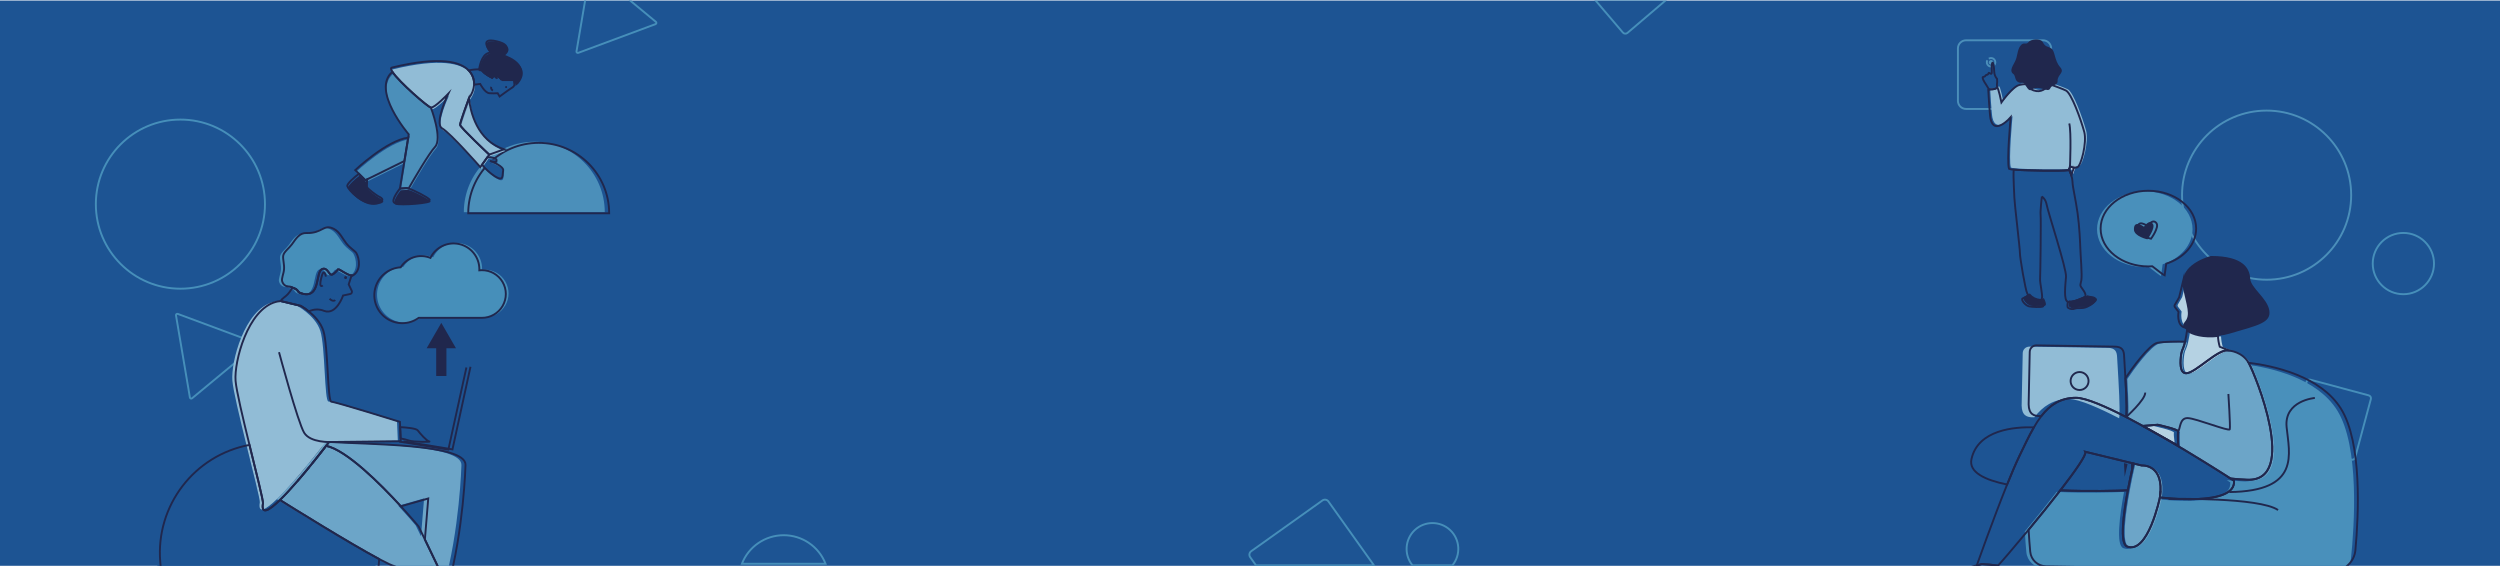
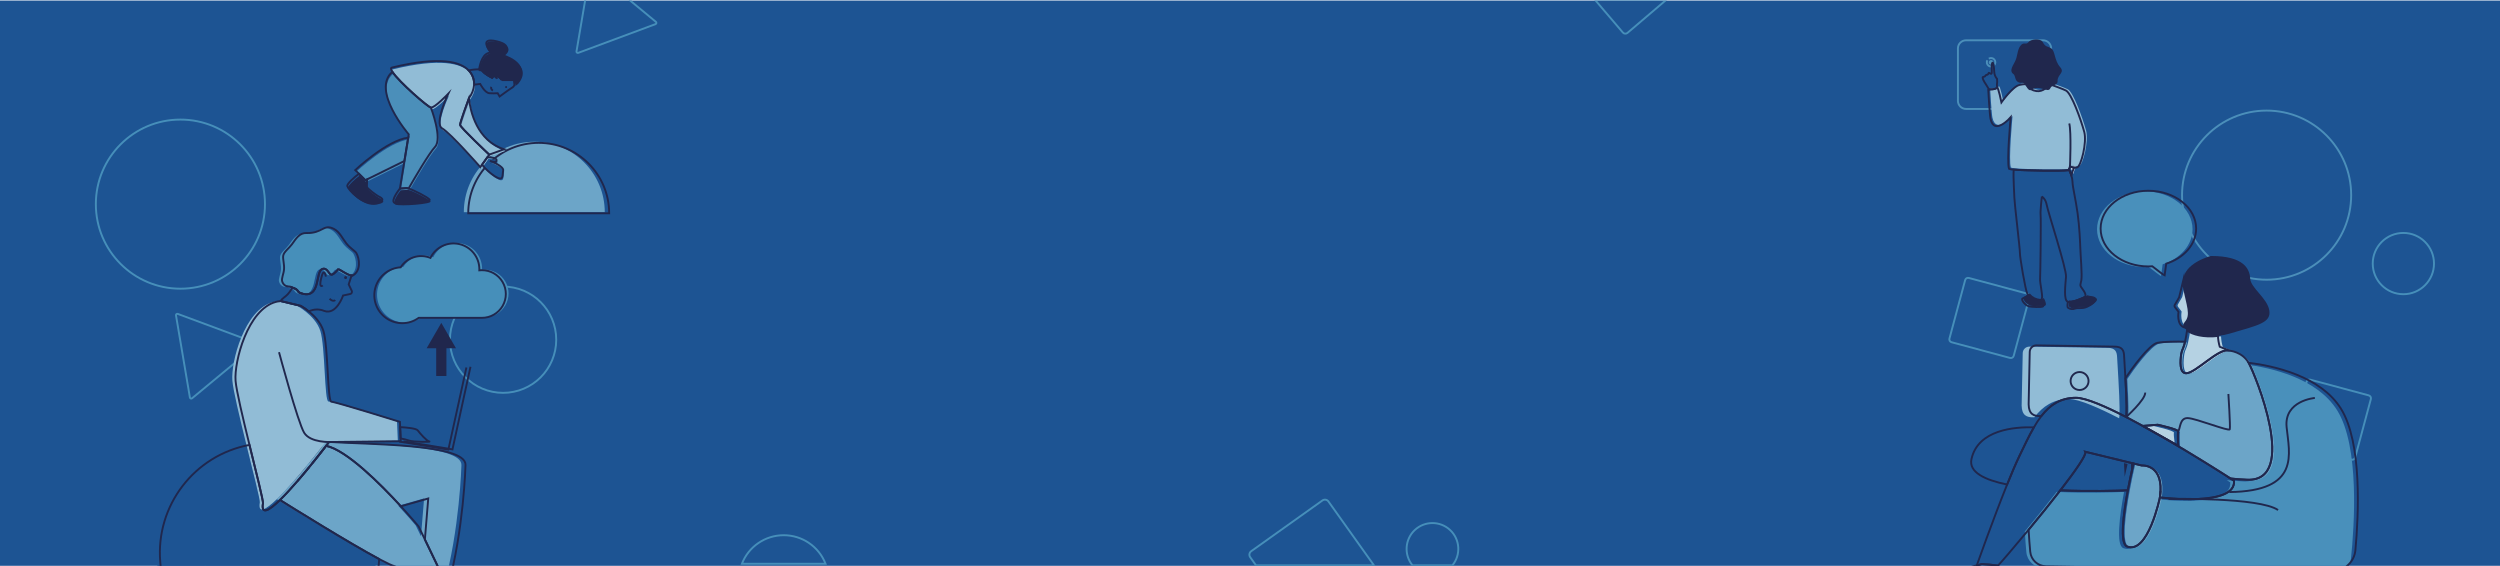
<svg xmlns="http://www.w3.org/2000/svg" id="Layer_1" data-name="Layer 1" viewBox="0 0 1300 294">
  <defs>
    <style>.cls-1,.cls-10,.cls-4,.cls-5{fill:none;}.cls-2{clip-path:url(#clip-path);}.cls-3{fill:#1d5493;}.cls-4{stroke:#468fba;}.cls-10,.cls-15,.cls-4,.cls-5{stroke-miterlimit:10;}.cls-5{stroke:#4b8fba;}.cls-6{fill:#4b8fba;}.cls-11,.cls-15,.cls-7{fill:#20274d;}.cls-10,.cls-15,.cls-7{stroke:#20274d;}.cls-7{stroke-linejoin:round;stroke-width:0.612px;}.cls-8{fill:#dae9f2;}.cls-9{fill:#91bcd6;}.cls-12{fill:#b5d2e3;}.cls-13{fill:#4990bb;}.cls-14{fill:#6ca5c8;}.cls-15{stroke-width:1.005px;}.cls-16{fill:#468fba;}</style>
    <clipPath id="clip-path">
      <rect class="cls-1" x="-3.841" y="0.285" width="1307.681" height="293.931" />
    </clipPath>
  </defs>
  <g class="cls-2">
    <rect class="cls-3" x="-3.841" y="0.285" width="1307.681" height="293.931" />
    <path class="cls-4" d="M429.286,293.168a23.349,23.349,0,0,0-43.499,0Z" />
    <circle class="cls-4" cx="93.812" cy="106.152" r="43.972" />
+     <circle class="cls-4" cx="261.605" cy="176.646" r="27.634" />
    <circle class="cls-4" cx="1249.75" cy="137.061" r="15.929" />
    <path class="cls-4" d="M734.512,294h20.724a13.442,13.442,0,1,0-20.724,0Z" />
    <rect class="cls-4" x="1194.745" y="200.922" width="34.607" height="34.607" rx="1.547" transform="translate(98.17659 -307.1064) rotate(15.04326)" />
+     <rect class="cls-4" x="1017.206" y="148.029" width="34.607" height="34.607" rx="1.547" transform="translate(78.36407 -262.839) rotate(15.04326)" />
    <path class="cls-4" d="M829.482.004l14.406,16.914a1.696,1.696,0,0,0,2.391.191L866.361.004Z" />
    <path class="cls-4" d="M304.328-.156h22.81l13.939,11.535a.679.679,0,0,1-.196,1.16L300.682,27.482a.679.679,0,0,1-.907-.75Z" />
    <path class="cls-4" d="M653.137,294h61.332L690.784,260.759a2.233,2.233,0,0,0-3.115-.523l-37.042,26.393a2.233,2.233,0,0,0-.523,3.115Z" />
    <path class="cls-4" d="M163.868,311.731l4.341-38.939a2.626,2.626,0,0,0-2.319-2.901l-53.151-5.926a2.626,2.626,0,0,0-2.901,2.319l-5.067,45.447Z" />
    <path class="cls-4" d="M91.514,163.981l7.233,42.722a.687.687,0,0,0,1.115.414l33.382-27.625a.687.687,0,0,0-.199-1.173l-40.615-15.098A.687.687,0,0,0,91.514,163.981Z" />
    <circle class="cls-5" cx="1178.636" cy="101.475" r="43.972" />
    <rect class="cls-5" x="1018.119" y="20.953" width="48.482" height="35.698" rx="4.232" transform="translate(2084.719 77.60343) rotate(-180)" />
    <circle class="cls-6" cx="1035.344" cy="32.438" r="1.206" />
    <path class="cls-5" d="M1034.181,30.505a2.216,2.216,0,1,1-.77.815" />
    <ellipse class="cls-3" cx="1060.878" cy="45.654" rx="5.604" ry="3.636" />
    <path class="cls-1" d="M1077.416,88.764c.024.054.047.11.07.165C1077.463,88.874,1077.44,88.818,1077.416,88.764Z" />
    <polygon class="cls-1" points="1076.795 87.479 1076.794 87.478 1076.794 87.478 1076.795 87.479" />
    <path class="cls-1" d="M1077.707,89.475c.027.069.054.137.08.208C1077.761,89.612,1077.734,89.544,1077.707,89.475Z" />
    <path class="cls-7" d="M1060.803,155.421c1.301.046,1.632.037,1.759-.21.432.852,1.426,2.982.798,3.452-.788.591-6.01.279-7.224,0-2.207-.507-4.527-3.721-3.349-4.138a9.711,9.711,0,0,0,2.936-1.723A7.347,7.347,0,0,0,1060.803,155.421Z" />
    <path class="cls-7" d="M1085.079,153.793a25.029,25.029,0,0,0,3.106.601,3.156,3.156,0,0,1,1.773.985c.722.788-1.117,2.299-3.678,3.481s-4.597.328-6.239.919a3.771,3.771,0,0,1-3.678-.394c-.512-.384-.303-2.013-.094-3.109.033.009.064.019.099.027C1078.661,156.822,1084.22,154.207,1085.079,153.793Z" />
    <path class="cls-3" d="M1076.184,87.869a.982.982,0,0,0,.611-.39l0.0 0c.203.382.415.814.621,1.286.024.054.047.11.07.165.075.176.149.359.221.545.027.069.054.138.08.208.092.248.182.502.265.765a13.274,13.274,0,0,1,.644,3.75c.041,2.398,1.646,8.841,2.648,16.209.943,6.932,1.286,14.801,1.364,17.252.16,5.055,1.043,14.523.562,17.412s-1.123,2.247.883,4.975,1.043,3.691,1.043,3.691-.043.021-.116.056c-.859.414-6.418,3.029-8.71,2.511-.035-.008-.066-.018-.099-.027-2.334-.633-1.296-8.76-.975-13.012s-9.438-33.66-10.24-38.234a6.207,6.207,0,0,0-2.327-3.531s-5.657-4.373-5.832-5.248c.175.875,5.832,5.248,5.832,5.248s-.883,7.783-.642,9.709-.109,31.166-.27,33.092,1.393,8.713.992,9.917c-.169.507-.154.813-.247.993-.127.248-.459.257-1.759.21a7.347,7.347,0,0,1-5.081-2.619,5.798,5.798,0,0,1-.536-.751c-1.043-1.765-3.932-19.338-3.852-21.103s-2.889-26.399-2.889-28.726c0-1.855-.662-10.336-.361-14.676C1054.776,88.12,1073.264,88.355,1076.184,87.869Z" />
    <path class="cls-8" d="M1077.707,89.475q-.108-.281-.221-.545c-.024-.055-.047-.111-.07-.165-.207-.473-.418-.904-.621-1.286l-0-0a3.505,3.505,0,0,0,.568-1.543,7.731,7.731,0,0,0,2.124.567c-.372.954-.667,1.673-.789,2-.233.622-.466,1.355-.644,1.947-.083-.264-.173-.517-.265-.765C1077.761,89.612,1077.734,89.544,1077.707,89.475Z" />
    <path class="cls-3" d="M1031.865,41.37c-.401-1.043-.653-1.624.321-1.685.726-.046.723-.732,1.204-.963a1.095,1.095,0,0,0,1.183-.872c.161-.562.341.069,1.304.31s-.209-4.278.674-5.722c.431-.705.893,2.389.973,4.636a6.193,6.193,0,0,0,1.488,3.777,14.079,14.079,0,0,1-.086,3.086,9.517,9.517,0,0,0,.1,1.418c-1.412,1.22-3.536.693-4.286,1.046C1034.649,45.638,1032.266,42.413,1031.865,41.37Z" />
    <path class="cls-9" d="M1034.869,46.105s.12-.053.311-.143c.75-.353,2.874.174,4.286-1.046.58-.501,2.245,7.659,2.245,7.659s5.739-8.211,9.442-9.1a19.678,19.678,0,0,1,3.241-.403c1.042.875,2.172,2.634,4.002,3.267,4.155,1.438,6.088-1.009,8.913-3.032,1.246.46,6.502,2.337,7.988,3.131,2.845,1.521,7.657,14.812,9.479,21.477,1.485,5.431-1.629,17.88-3.703,18.473a4.229,4.229,0,0,1-1.586.114,7.731,7.731,0,0,1-2.124-.567,3.505,3.505,0,0,1-.568,1.543.982.982,0,0,1-.611.39c-2.92.487-21.408.251-28.099-.322a6.244,6.244,0,0,1-2.413-.418c-1.331-3.571.843-26.794.843-26.794s-8.602,9.831-10.47.768C1035.562,58.762,1034.869,46.105,1034.869,46.105Z" />
    <path class="cls-1" d="M1076.446,89.424c.024.054.047.11.07.165C1076.493,89.534,1076.47,89.478,1076.446,89.424Z" />
    <polygon class="cls-1" points="1075.825 88.138 1075.825 88.138 1075.825 88.138 1075.825 88.138" />
    <path class="cls-1" d="M1076.737,90.135c.027.069.054.137.08.208C1076.791,90.272,1076.764,90.204,1076.737,90.135Z" />
    <path class="cls-10" d="M1059.833,156.081c1.301.046,1.632.037,1.759-.21.432.852,1.426,2.982.798,3.452-.788.591-6.01.279-7.224,0-2.207-.507-4.527-3.721-3.349-4.138a9.711,9.711,0,0,0,2.936-1.723A7.347,7.347,0,0,0,1059.833,156.081Z" />
    <path class="cls-10" d="M1084.109,154.453a25.031,25.031,0,0,0,3.106.601,3.156,3.156,0,0,1,1.773.985c.722.788-1.117,2.299-3.678,3.481s-4.597.328-6.239.919a3.771,3.771,0,0,1-3.678-.394c-.512-.384-.303-2.013-.094-3.109.033.009.064.019.099.027C1077.691,157.481,1083.251,154.866,1084.109,154.453Z" />
    <path class="cls-10" d="M1061.758,102.16s-.883,7.783-.642,9.709-.109,31.166-.27,33.092,1.393,8.713.992,9.917c-.169.507-.154.813-.247.993-.127.248-.459.257-1.759.21a7.347,7.347,0,0,1-5.081-2.619,5.799,5.799,0,0,1-.536-.751c-1.043-1.765-3.932-19.338-3.852-21.103s-2.889-26.399-2.889-28.726c0-1.855-.662-10.336-.361-14.676,6.691.574,25.18.809,28.099.322a.982.982,0,0,0,.611-.39l0.0 0c.203.382.415.814.621,1.286.024.054.047.11.07.165.075.176.149.359.221.545.027.069.054.138.08.208.092.248.182.502.265.765a13.275,13.275,0,0,1,.644,3.75c.041,2.398,1.646,8.841,2.648,16.208.943,6.932,1.286,14.801,1.364,17.252.161,5.055,1.043,14.523.562,17.412s-1.123,2.247.883,4.975,1.043,3.691,1.043,3.691-.043.021-.116.056c-.859.414-6.418,3.029-8.71,2.511-.035-.008-.066-.018-.099-.027-2.334-.633-1.296-8.76-.975-13.012s-9.438-33.66-10.24-38.234a6.207,6.207,0,0,0-2.327-3.531" />
    <path class="cls-10" d="M1076.737,90.135q-.108-.281-.221-.545c-.024-.055-.047-.111-.07-.165-.207-.473-.418-.904-.621-1.286l-0-0a3.505,3.505,0,0,0,.568-1.543,7.731,7.731,0,0,0,2.124.567c-.372.954-.667,1.673-.789,2-.233.622-.466,1.355-.644,1.947-.083-.264-.173-.517-.265-.765C1076.791,90.272,1076.764,90.204,1076.737,90.135Z" />
    <path class="cls-10" d="M1075.825,88.138c.203.382.415.812.621,1.286C1076.24,88.953,1076.028,88.52,1075.825,88.138Z" />
    <path class="cls-10" d="M1076.516,89.589q.113.265.221.545C1076.665,89.948,1076.591,89.765,1076.516,89.589Z" />
    <path class="cls-10" d="M1077.082,91.108c-.083-.264-.173-.518-.265-.765C1076.909,90.591,1076.999,90.845,1077.082,91.108Z" />
    <path class="cls-10" d="M1031.335,41.59c-.401-1.043-.653-1.624.321-1.685.726-.046.723-.732,1.204-.963a1.095,1.095,0,0,0,1.183-.872c.161-.562.341.069,1.304.31s-.209-4.278.674-5.722c.431-.705.893,2.389.973,4.636a6.193,6.193,0,0,0,1.488,3.777,14.079,14.079,0,0,1-.086,3.086,9.516,9.516,0,0,0,.1,1.418c-1.412,1.22-3.536.693-4.286,1.046C1034.119,45.858,1031.736,42.633,1031.335,41.59Z" />
    <path class="cls-10" d="M1033.899,46.765s.12-.053.311-.143c.75-.353,2.874.174,4.286-1.046.58-.501,2.245,7.659,2.245,7.659s5.739-8.211,9.442-9.1a19.678,19.678,0,0,1,3.241-.403c1.042.875,2.172,2.634,4.002,3.267,4.155,1.438,6.088-1.009,8.913-3.032,1.246.46,6.502,2.337,7.988,3.131,2.845,1.521,7.657,14.813,9.479,21.477,1.485,5.431-1.629,17.88-3.703,18.473a4.229,4.229,0,0,1-1.586.114,7.731,7.731,0,0,1-2.124-.567,3.505,3.505,0,0,1-.568,1.543.982.982,0,0,1-.611.39c-2.92.487-21.408.251-28.099-.322a6.243,6.243,0,0,1-2.413-.418c-1.331-3.571.843-26.794.843-26.794s-8.602,9.831-10.47.768C1034.592,59.422,1033.899,46.765,1033.899,46.765Z" />
    <path class="cls-11" d="M1047.697,32.191c1.562-2.833,1.146-6.093,2.925-8.389s2.96-.235,4.147-1.875,6.357-2.095,7.421-.093c1.488,2.801,2.382,2.032,4.458,3.345s1.56,6.279,4.654,9.754c2.594,2.915-1.557,3.807-1.357,7.214.137,2.33-2.999,1.859-3.741,3.675-1.233,3.015-5.479-2.138-9.982.917-1.466.994-2.676-2.392-3.617-3.267a1.331,1.331,0,0,0-1.189-.485,2.833,2.833,0,0,1-3.31-1.937c-.278-.774-.554-2.154-1.01-2.444C1044.891,37.202,1046.135,35.024,1047.697,32.191Z" />
    <path class="cls-10" d="M1076.392,86.595s.778-17.81-.368-22.393" />
    <path class="cls-1" d="M1155.739,182.994a2.933,2.933,0,0,0-.729-.173Z" />
    <path class="cls-12" d="M1138.019,167.611c3.572-4.083,1.021-8.675-1.021-19.647a10.052,10.052,0,0,1-.17-2.078l-2.093,8.575-2.246,3.887a1.029,1.029,0,0,0,.068,1.133l1.888,2.518s-1.261,6.808,3.199,8.173A2.182,2.182,0,0,1,1138.019,167.611Z" />
    <path class="cls-12" d="M1155.88,180.533a23.038,23.038,0,0,1-.938-5.606c-7.377.861-13.397-.723-16.068-2.887-.199,1.388-.567,3.743-1.042,5.844a17.259,17.259,0,0,1-1.066,3.457,9.143,9.143,0,0,0-.886,2.627c-.552,3.489-1.195,10.535,2.648,10.343,4.876-.244,16.268-12.589,21.726-11.91a2.933,2.933,0,0,1,.729.173Z" />
    <path class="cls-10" d="M1105.748,241.651l-.747-.182.146,2.813C1105.395,243.172,1105.603,242.271,1105.748,241.651Z" />
    <path class="cls-10" d="M1119.83,255.891c-.059.989-.136,1.813-.201,2.406C1119.728,257.451,1119.797,256.647,1119.83,255.891Z" />
    <path class="cls-13" d="M1215.346,213.402c-10.532-16.9-34.666-22.245-48.049-23.932.023.039.049.073.071.113,3.317,5.869,26.282,61.749-.765,60.728-3.268-.123-6.137-.345-8.669-.637,1.146.736,1.78,1.147,1.78,1.147,1.276,13.779-38.529,8.675-38.529,8.675s-6.124,29.854-17.096,25.516c-3.895-1.54-1.856-17.013.414-29.212-5.929.239-20.142.662-35.069-.005-5.148,6.651-11.105,13.999-16.523,20.539.226,4.085.516,7.767.791,10.77a9.029,9.029,0,0,0,8.844,8.212l151.752,2.529a8.094,8.094,0,0,0,8.19-7.243C1224.25,273.73,1227.109,232.278,1215.346,213.402Z" />
    <path class="cls-9" d="M1101.991,205.717c-.112-2.709-.262-5.592-.42-8.39-.254-4.484-.525-8.74-.68-11.663-.141-2.657-.812-4.768-4.975-4.784l-40.603-.638a3.442,3.442,0,0,0-3.496,3.371l-.564,27.281c.096,5.175,2.74,6.205,6.161,6.099l.433.014c4.455-5.767,9.936-9.517,18.026-9.517,2.587,0,6.53,1.158,11.308,3.087,4.358,1.76,9.41,4.16,14.778,6.925.051-.315.092-.697.124-1.139C1102.25,214.052,1102.173,210.12,1101.991,205.717Z" />
    <path class="cls-10" d="M1119.506,259.287s.054-.371.122-.991C1119.59,258.624,1119.556,258.946,1119.506,259.287Z" />
    <path class="cls-14" d="M1114.68,242.282l-4.317-1.051c-.145.62-.353,1.521-.601,2.631-.614,2.744-1.483,6.798-2.322,11.31-2.27,12.199-4.309,27.672-.414,29.212,10.972,4.338,17.096-25.516,17.096-25.516.05-.342.084-.663.122-.991.065-.593.143-1.416.201-2.406C1125.058,241.407,1114.68,242.282,1114.68,242.282Z" />
    <path class="cls-12" d="M1124.526,227.252l6.437,3.911s-.815-5.111-.512-6.17c.302-1.059-10.59-3.479-10.59-3.479l-7.73.595,3.01-.199C1118.482,223.743,1121.196,225.333,1124.526,227.252Z" />
    <path class="cls-14" d="M1170.305,189.163c-.022-.04-.049-.073-.071-.113-3.339-5.757-9.88-6.267-9.88-6.267l-.729-.173c-5.457-.679-16.85,11.666-21.726,11.91-3.767.188-3.224-6.574-2.682-10.129a10.651,10.651,0,0,1,.961-2.93,18.048,18.048,0,0,0,1.024-3.369c-4.247-.072-11.003-.063-14.358.607-4.338.868-13.649,13.897-16.659,18.415.158,2.798.309,5.681.42,8.39.182,4.404.259,8.336.092,10.646-.032.442-.073.823-.124,1.139,2.819,1.452,5.723,3.003,8.657,4.611l-.09.007.684.381-.37-.265-.177-.127,7.73-.595s10.892,2.421,10.59,3.479c-.302,1.059,0,7.413,0,7.413l-8.096-4.512c15.722,9.059,30.407,18.386,35.368,21.57,2.533.292,5.401.514,8.669.637C1196.587,250.912,1173.622,195.032,1170.305,189.163Z" />
    <path class="cls-1" d="M1159.378,182.352a2.933,2.933,0,0,0-.729-.173Z" />
    <path class="cls-10" d="M1136.414,167.808c3.572-4.083,1.021-8.675-1.021-19.647a10.052,10.052,0,0,1-.17-2.078l-2.093,8.575-2.246,3.887a1.029,1.029,0,0,0,.068,1.133l1.888,2.518s-1.261,6.808,3.199,8.173A2.182,2.182,0,0,1,1136.414,167.808Z" />
    <path class="cls-11" d="M1180.046,161.429c-1.021-6.379-9.696-11.737-9.951-16.585s-3.062-11.738-20.413-11.738c0,0-14.245,3.564-14.459,12.976a10.052,10.052,0,0,0,.17,2.078c2.041,10.972,4.593,15.565,1.021,19.647a2.182,2.182,0,0,0-.373,2.559,4.465,4.465,0,0,0,1.229,1.451c2.671,2.164,8.691,3.747,16.068,2.887a38.064,38.064,0,0,0,6.296-1.284C1174.433,169.084,1181.067,167.808,1180.046,161.429Z" />
    <path class="cls-10" d="M1154.275,180.311a23.038,23.038,0,0,1-.938-5.606c-7.377.861-13.397-.723-16.068-2.887-.199,1.388-.567,3.743-1.042,5.844a18.048,18.048,0,0,1-1.024,3.369,10.651,10.651,0,0,0-.961,2.93c-.543,3.555-1.085,10.317,2.682,10.129,4.876-.244,16.268-12.589,21.726-11.91a2.933,2.933,0,0,1,.729.173Z" />
    <path class="cls-10" d="M1057.621,222.216c-9.978-.297-29.092,1.193-32.458,16.527-1.479,6.737,6.731,10.8,18.536,13.215,2.357-5.852,4.616-11.17,6.47-15.001C1052.705,231.716,1055.05,226.657,1057.621,222.216Z" />
    <path class="cls-10" d="M1038.942,294.113a71.246,71.246,0,0,0-8.42-.765s-.975.225-2.535.607c-6.6,1.615-23.758,6.054-22.726,8.324.936,2.059,19.035,4.118,28.613,5.069a5.649,5.649,0,0,0,6.2-5.479C1040.176,298.286,1040.03,294.385,1038.942,294.113Z" />
    <path class="cls-10" d="M1109.387,241.009l-.747-.182.146,2.813C1109.034,242.53,1109.242,241.629,1109.387,241.009Z" />
    <path class="cls-10" d="M1123.469,255.249c-.059.989-.136,1.813-.201,2.406C1123.368,256.809,1123.436,256.005,1123.469,255.249Z" />
    <path class="cls-10" d="M1217.307,212.551c-10.532-16.9-34.666-22.245-48.049-23.932.023.039.049.073.071.113,3.317,5.869,26.282,61.749-.765,60.728-3.268-.123-6.137-.345-8.669-.637,1.146.736,1.78,1.147,1.78,1.147,1.276,13.779-38.529,8.675-38.529,8.675s-6.124,29.854-17.096,25.516c-3.895-1.54-1.856-17.013.414-29.212-5.929.239-20.142.662-35.069-.005-5.148,6.651-11.105,13.999-16.523,20.539.243,4.391.56,8.317.853,11.434a8.321,8.321,0,0,0,8.157,7.538l148.843,2.481a11.922,11.922,0,0,0,12.082-10.812C1226.523,267.532,1228.297,230.186,1217.307,212.551Z" />
    <path class="cls-10" d="M1105.63,205.075c-.112-2.709-.262-5.592-.42-8.39-.254-4.484-.525-8.74-.68-11.663-.141-2.657-.812-4.768-4.975-4.784l-40.603-.638a3.442,3.442,0,0,0-3.496,3.371l-.564,27.281c.096,5.175,2.74,6.205,6.161,6.099l.433.014c4.455-5.767,9.936-9.517,18.026-9.517,2.587,0,6.53,1.158,11.308,3.087,4.358,1.76,9.41,4.16,14.778,6.925.051-.315.092-.697.124-1.139C1105.889,213.41,1105.812,209.478,1105.63,205.075Z" />
    <path class="cls-10" d="M1108.64,240.827l-24.279-5.911c.78,1.462-5.149,9.93-12.966,20.029,14.926.667,29.139.245,35.069.005.84-4.512,1.708-8.566,2.322-11.31Z" />
    <path class="cls-10" d="M1161.675,249.97s-.634-.412-1.78-1.147c-4.961-3.184-19.646-12.511-35.368-21.57l-9.677-5.394-.684-.381.09-.007c-2.934-1.608-5.838-3.159-8.657-4.611-5.368-2.765-10.42-5.165-14.778-6.925-4.778-1.929-8.721-3.087-11.308-3.087-8.09,0-13.571,3.75-18.026,9.517a53.032,53.032,0,0,0-3.866,5.851c-2.571,4.441-4.916,9.5-7.452,14.741-1.854,3.831-4.113,9.149-6.47,15.001-7.377,18.312-15.729,41.9-15.729,41.9s.006.036.016.096c1.56-.382,2.535-.607,2.535-.607a71.246,71.246,0,0,1,8.42.765c1.309-1.309,8.037-9.102,15.93-18.629,5.418-6.54,11.375-13.888,16.523-20.539,7.817-10.1,13.746-18.567,12.966-20.029l24.279,5.911.747.182,4.317,1.051s10.378-.875,9.765,13.189c-.033.757-.101,1.56-.201,2.406-.068.62-.122.991-.122.991S1162.95,263.749,1161.675,249.97Z" />
    <path class="cls-10" d="M1123.145,258.645s.054-.371.122-.991C1123.229,257.982,1123.195,258.304,1123.145,258.645Z" />
    <path class="cls-10" d="M1113.704,242.06l-4.317-1.051c-.145.62-.353,1.521-.601,2.631-.614,2.744-1.483,6.798-2.322,11.31-2.27,12.199-4.309,27.672-.414,29.212,10.972,4.338,17.096-25.516,17.096-25.516.05-.342.084-.663.122-.991.065-.593.143-1.416.201-2.406C1124.082,241.185,1113.704,242.06,1113.704,242.06Z" />
    <path class="cls-10" d="M1124.526,227.252l8.096,4.512s-.302-6.354,0-7.413c.302-1.059-10.59-3.479-10.59-3.479l-7.73.595.177.127C1117.82,223.427,1121.196,225.333,1124.526,227.252Z" />
    <path class="cls-10" d="M1169.329,188.731c-.022-.04-.049-.073-.071-.113-3.339-5.757-9.88-6.267-9.88-6.267l-.729-.173c-5.457-.679-16.85,11.666-21.726,11.91-3.767.188-3.224-6.574-2.682-10.129a10.651,10.651,0,0,1,.961-2.93,18.048,18.048,0,0,0,1.024-3.369c-4.247-.072-11.003-.063-14.358.607-4.338.868-13.649,13.897-16.659,18.415.158,2.798.309,5.681.42,8.39.182,4.404.259,8.336.092,10.646-.032.442-.073.823-.124,1.139,2.819,1.452,5.723,3.003,8.657,4.611l-.09.007.684.381-.37-.265-.177-.127,7.73-.595s10.892,2.421,10.59,3.479c-.302,1.059,0,7.413,0,7.413l-8.096-4.512c15.722,9.059,30.407,18.386,35.368,21.57,2.533.292,5.401.514,8.669.637C1195.611,250.48,1172.647,194.6,1169.329,188.731Z" />
    <path class="cls-10" d="M1114.849,221.858l9.677,5.394c-3.331-1.919-6.707-3.825-10.047-5.659Z" />
    <path class="cls-10" d="M1203.715,206.942s-16.014,1.335-14.68,15.124,7.562,33.363-29.804,33.808" />
    <path class="cls-10" d="M1127.648,259.433c1.779,0,47.153-.89,56.939,5.783" />
    <path class="cls-10" d="M1132.622,224.352c1.244-1.49.699-7.124,5.061-6.942s21.445,7.088,21.808,5.815-.727-18.355-.727-18.355" />
    <path class="cls-10" d="M1105.599,216.86s10.094-9.082,9.913-12.717" />
    <circle class="cls-10" cx="1081.378" cy="198.132" r="4.669" />
    <path class="cls-13" d="M1140.125,119.196c0-10.869-11.119-19.68-24.835-19.68-13.716,0-24.835,8.811-24.835,19.68s11.119,19.68,24.835,19.68c.692,0,1.375-.028,2.053-.072,2.412,1.889,5.926,4.606,6.382,4.758l.843-6.111C1133.687,134.539,1140.125,127.466,1140.125,119.196Z" />
-     <path class="cls-11" d="M1114.871,117.898s-5.375-4.032-5.226,1.493c.096,3.548,7.018,5.077,7.018,5.077s4.366-5.946,2.837-8.063C1117.558,113.717,1114.871,117.898,1114.871,117.898Z" />
    <path class="cls-10" d="M1141.991,118.867c0-10.869-11.119-19.68-24.835-19.68-13.716,0-24.835,8.811-24.835,19.68s11.119,19.68,24.835,19.68c.692,0,1.375-.028,2.053-.072,2.412,1.889,5.926,4.606,6.382,4.758l.843-6.111C1135.552,134.21,1141.991,127.137,1141.991,118.867Z" />
-     <path class="cls-10" d="M1116.736,117.569s-5.375-4.032-5.226,1.493c.096,3.548,7.018,5.077,7.018,5.077s4.366-5.946,2.837-8.063C1119.423,113.388,1116.736,117.569,1116.736,117.569Z" />
-     <path class="cls-6" d="M241.191,110.343a36.643,36.643,0,0,1,73.286,0" />
+     <path class="cls-14" d="M241.191,110.343a36.643,36.643,0,0,1,73.286,0" />
    <path class="cls-10" d="M316.767,110.929a36.643,36.643,0,1,0-73.286,0Z" />
    <path class="cls-9" d="M239.69,65.833c0-1.16,4.072-12.363,4.591-13.787.805,6.937,4.177,22.003,18.327,26.484l-7.742,2.787S239.69,67.072,239.69,65.833Z" />
    <path class="cls-6" d="M212.734,72.483l.276-1.693S193.288,47.816,204.516,38.271c3.479,5.327,18.487,18.328,19.999,18.58,0,0,6.194,16.104,2.168,20.44-3.14,3.382-10.612,16.181-13.749,21.651a3.118,3.118,0,0,0-1.017-.202c-1.422.142-3.506.23-3.506.23l2.34-14.34Z" />
    <path class="cls-11" d="M187.09,91.276l3.358,3.358.969-.478a24.203,24.203,0,0,0-.26,3.73c.142,1.137,5.119,4.55,5.83,4.976.711.427,5.545,2.275-1.28,3.555s-14.219-6.967-14.645-8.673C180.757,96.523,184.681,93.113,187.09,91.276Z" />
    <path class="cls-6" d="M212.734,72.483l-1.982,12.148-19.333,9.527-.969.478-3.358-3.358-1.907-1.907S201.694,73.853,212.734,72.483Z" />
    <path class="cls-11" d="M208.411,98.97s2.084-.088,3.506-.23a3.118,3.118,0,0,1,1.017.202c2.862.901,9.948,4.545,10.927,5.769,1.138,1.422-15.783,2.702-18.2,1.706S208.411,98.97,208.411,98.97Z" />
    <path class="cls-15" d="M261.113,42.15s-3.128-3.981-4.977-.995c0,0-3.981-1.848-4.976-3.555-.213-.366-.788-.548-1.556-.609.421-2.7,1.896-9.082,6.39-8.633,0,0-7.536-8.389,2.702-5.972s2.275,6.967,2.275,6.967,16.209,4.266,8.105,13.934l-1.054.791a6.171,6.171,0,0,0-.51-1.928Z" />
    <path class="cls-3" d="M244.2,37.537a23.144,23.144,0,0,1,5.404-.546c.768.062,1.342.243,1.556.609.995,1.706,4.976,3.555,4.976,3.555,1.848-2.986,4.977.995,4.977.995h6.398a6.171,6.171,0,0,1,.51,1.928,2.208,2.208,0,0,1-.936,2.195c-1.848,1.138-6.825,4.834-6.825,4.834l-.995-1.706a34.986,34.986,0,0,1-4.266,0c-2.417-.142-4.834-4.834-4.834-4.834l-3.16.372c.002-.078.009-.154.009-.232A10.218,10.218,0,0,0,244.2,37.537Z" />
    <path class="cls-3" d="M258.696,84.237c0,1.508-2.662.574-3.281.336-.082-.033-.131-.052-.131-.052s.05.021.131.052c.974.389,7.218,2.969,6.694,5.067-.569,2.275.569,5.972-4.266,2.986a29.938,29.938,0,0,1-6.725-6.064l2.778-3.889C255.302,82.694,258.696,82.883,258.696,84.237Z" />
    <path class="cls-10" d="M255.415,84.573c-.081-.031-.131-.052-.131-.052S255.333,84.541,255.415,84.573Z" />
    <path class="cls-9" d="M204.234,36.064c25.079-6.076,35.652-3.025,39.967,1.473a10.218,10.218,0,0,1,2.813,7.17c0.0.078-.007.154-.009.232a13.055,13.055,0,0,1-2.669,6.957l-.055.15c-.519,1.423-4.591,12.627-4.591,13.787,0,1.239,15.175,15.485,15.175,15.485l-.968,1.356-2.778,3.889-.899,1.258S234.735,70.169,230.399,67.691c-4.336-2.478,3.097-17.962,3.097-17.962s-7.123,7.433-8.981,7.123c-1.512-.252-16.52-13.253-19.999-18.58C203.721,37.054,203.525,36.236,204.234,36.064Z" />
    <path class="cls-10" d="M239.226,64.914c0-1.16,4.072-12.363,4.591-13.787.805,6.937,4.177,22.003,18.327,26.484l-7.742,2.787S239.226,66.153,239.226,64.914Z" />
    <path class="cls-10" d="M212.27,71.564l.276-1.693s-19.722-22.974-8.494-32.518c3.479,5.327,18.487,18.328,19.999,18.58,0,0,6.194,16.104,2.168,20.44-3.14,3.382-10.612,16.181-13.749,21.651a3.118,3.118,0,0,0-1.017-.202c-1.422.142-3.506.23-3.506.23l2.34-14.34Z" />
    <path class="cls-10" d="M186.627,90.357l3.358,3.358.969-.478a24.202,24.202,0,0,0-.26,3.73c.142,1.137,5.119,4.55,5.83,4.976.711.427,5.545,2.275-1.28,3.555s-14.219-6.967-14.645-8.673C180.293,95.604,184.218,92.194,186.627,90.357Z" />
    <path class="cls-10" d="M212.27,71.564l-1.983,12.147L190.954,93.238l-.969.478-3.358-3.358-1.907-1.907S201.231,72.934,212.27,71.564Z" />
    <path class="cls-10" d="M207.947,98.051s2.084-.088,3.506-.23a3.118,3.118,0,0,1,1.017.202c2.862.901,9.948,4.545,10.927,5.769,1.138,1.422-15.783,2.702-18.2,1.706S207.947,98.051,207.947,98.051Z" />
    <path class="cls-10" d="M260.65,41.231s-3.128-3.981-4.977-.995c0,0-3.981-1.848-4.976-3.555-.213-.366-.788-.548-1.556-.609.421-2.7,1.896-9.082,6.39-8.633,0,0-7.536-8.389,2.702-5.972s2.275,6.967,2.275,6.967,16.209,4.266,8.105,13.934l-1.054.791a6.171,6.171,0,0,0-.51-1.928Z" />
    <path class="cls-10" d="M243.737,36.619a23.144,23.144,0,0,1,5.404-.546c.768.062,1.342.243,1.556.609.995,1.706,4.976,3.555,4.976,3.555,1.848-2.986,4.977.995,4.977.995h6.398a6.171,6.171,0,0,1,.51,1.928,2.208,2.208,0,0,1-.936,2.195c-1.848,1.138-6.825,4.834-6.825,4.834l-.995-1.706a34.986,34.986,0,0,1-4.266,0c-2.417-.142-4.834-4.834-4.834-4.834l-3.16.372c.002-.078.009-.154.009-.232A10.219,10.219,0,0,0,243.737,36.619Z" />
    <path class="cls-10" d="M258.233,83.319c0,1.508-2.662.574-3.281.336-.082-.033-.131-.052-.131-.052s.05.021.131.052c.974.389,7.218,2.969,6.694,5.067-.569,2.275.569,5.972-4.266,2.986a29.939,29.939,0,0,1-6.725-6.064l2.778-3.889C254.838,81.775,258.233,81.965,258.233,83.319Z" />
    <path class="cls-10" d="M254.951,83.655c-.081-.031-.131-.052-.131-.052S254.869,83.622,254.951,83.655Z" />
    <path class="cls-10" d="M203.77,35.145c25.079-6.076,35.652-3.025,39.967,1.473a10.219,10.219,0,0,1,2.813,7.17c0.0.078-.007.154-.009.232a13.055,13.055,0,0,1-2.669,6.957l-.055.15c-.519,1.423-4.591,12.627-4.591,13.787,0,1.239,15.175,15.485,15.175,15.485l-.968,1.356L250.655,85.644l-.899,1.258s-15.485-17.653-19.82-20.13c-4.336-2.478,3.097-17.962,3.097-17.962s-7.123,7.433-8.981,7.123c-1.513-.252-16.52-13.253-19.999-18.58C203.257,36.135,203.062,35.317,203.77,35.145Z" />
    <circle class="cls-11" cx="263.173" cy="45.275" r="0.529" />
    <path class="cls-10" d="M256.291,47.127s-1.323-.926-.794-1.985" />
    <path class="cls-10" d="M258.582,40.968s-.51-1.067-1.113-.325" />
    <path class="cls-16" d="M251.948,140.212a12.527,12.527,0,0,0-1.279.066c.008-.19.014-.38.014-.572a13.402,13.402,0,0,0-25.437-5.894,12.738,12.738,0,0,0-15.495,4.91,14.538,14.538,0,1,0,9.405,26.269h32.792a12.39,12.39,0,1,0,0-24.779Z" />
    <path class="cls-10" d="M250.53,140.495a12.527,12.527,0,0,0-1.279.066c.008-.19.014-.38.014-.572a13.402,13.402,0,0,0-25.437-5.894,12.738,12.738,0,0,0-15.495,4.91,14.538,14.538,0,1,0,9.405,26.269h32.792a12.39,12.39,0,1,0,0-24.779Z" />
    <polygon class="cls-11" points="226.822 181.1 226.822 195.52 232.144 195.52 232.144 181.1 237.114 181.1 229.483 167.882 221.851 181.1 226.822 181.1" />
    <path class="cls-14" d="M167.34,231.95c10.619,2.196,28.205,19.643,38.945,31.271l14.249-4.055L218.782,280.37l11.949,24.708c8.313-29.551,9.218-63.255,9.218-63.255.306-10.949-50.826-10.544-70.034-11.845l-1.062.012S168.296,230.72,167.34,231.95Z" />
    <path class="cls-3" d="M210.429,229.195c2.313.893,12.078.765,10.665.51s-4.883-4.208-6.039-5.739c-.808-1.069-6.059-1.515-9.157-1.687l.246,5.862A28.868,28.868,0,0,1,210.429,229.195Z" />
    <polyline class="cls-10" points="207.59 229.62 233.154 233.795 242.538 191.081" />
    <path class="cls-10" d="M164.343,236.201h0c.823-1.033,1.578-1.988,2.234-2.824.269-.343.525-.67.764-.975-.239.306-.495.632-.764.975C165.921,234.213,165.167,235.167,164.343,236.201Z" />
    <path class="cls-10" d="M159.226,242.518c-.97,1.176-1.974,2.382-2.999,3.595C157.252,244.9,158.256,243.694,159.226,242.518Z" />
    <path class="cls-10" d="M156.227,246.113c-1.025,1.213-2.069,2.434-3.119,3.639C154.157,248.547,155.202,247.326,156.227,246.113Z" />
    <path class="cls-10" d="M163.297,237.51c.362-.451.708-.884,1.046-1.309h0C164.005,236.625,163.659,237.058,163.297,237.51Z" />
    <path class="cls-10" d="M163.297,237.51c-.829,1.033-1.716,2.131-2.646,3.27C161.582,239.641,162.469,238.543,163.297,237.51Z" />
    <path class="cls-3" d="M87.499,309.316H190.04c3.213-4.902,5.154-11.163,5.609-19.211-15.516-8.194-46.375-27.26-51.684-30.552-5.745,5.547-9.903,7.904-8.86,1.695.217-1.293-3.384-15.403-7.027-30.166A56.824,56.824,0,0,0,81.595,291.416,36.668,36.668,0,0,0,87.499,309.316Z" />
    <path class="cls-14" d="M203.77,293.801c2.525.528,7.116,7.159,11.998,15.515H233.639l-2.242-4.637L219.447,279.971l-3.252-6.723s-3.718-4.442-9.246-10.426c-10.74-11.628-28.326-29.075-38.945-31.271-.202.259-.424.544-.663.85-.239.306-.495.632-.764.975-.657.837-1.411,1.791-2.234,2.824-.338.425-.684.858-1.046,1.309-.829,1.033-1.716,2.131-2.646,3.27q-.698.855-1.426,1.738c-.97,1.176-1.974,2.382-2.999,3.595-1.025,1.213-2.069,2.434-3.119,3.639-3.147,3.615-6.335,7.089-9.144,9.801,5.31,3.292,36.169,22.358,51.684,30.552C199.516,292.147,202.445,293.524,203.77,293.801Z" />
    <path class="cls-3" d="M154.829,159.198a31.516,31.516,0,0,1,4.18,2.871,9.673,9.673,0,0,1,8.022-.247c6.32,2.291,9.819-7.976,9.819-7.976l3.71-.791a1.147,1.147,0,0,0,.802-1.617l-1.609-3.358,1.511-4.626c-1.638.233-6.548-3.465-7.018-3.211,0,0-1.631,2.238-3.111,2.793-1.64.616-2.222-3.822-5.036-2.94-3.837,1.203-.741,15.142-10.258,12.845-3.617-.695-1.412-1.884-5.235-3.129-.025-.008-.059.013-.092.035l.618.325c-.005.002-.292-.142-.638-.317-.332.259-1.041,1.744-2.439,3.296-1.093,1.213-3,2.287-3.857,3.566.046-.004.091-.014.137-.018Z" />
    <path class="cls-16" d="M149.296,149.207c.041.001.853.455,1.31.604,3.823,1.245,1.655,2.265,5.235,3.129,9.518,2.297,6.421-11.643,10.258-12.845,2.814-.882,3.396,3.556,5.036,2.94,1.48-.555,3.111-2.793,3.111-2.793.471-.254,5.38,3.444,7.018,3.211a1.806,1.806,0,0,1,.414.21c4.714-2.539,3.708-8.998,2.042-11.807-.61-1.028-3.162-2.443-5.151-4.908-2.013-2.495-3.477-6.042-6.627-7.606-5.361-2.661-5.895,2.472-14.111,2.194-3.718-.126-5.397,2.754-7.687,5.892-1.465,2.007-4.23,3.883-4.502,5.921-.233,1.74.646,4.417.445,6.922-.201,2.505-1.481,4.837-.961,6.282a3.753,3.753,0,0,0,4.141,2.69c.013-.003.692.34,1.227.61.008-.006.013-.003.02-.007Z" />
    <path class="cls-9" d="M206.809,227.743l-.246-5.862-.113-2.703S172.875,208.765,170.777,208.765c-2.098,0-1.679-28.741-4.197-36.655-1.381-4.342-4.781-7.798-7.571-10.041a31.516,31.516,0,0,0-4.18-2.871l-10.492-2.499c-.046.003-.091.014-.137.018a14.105,14.105,0,0,0-2.369.424c-14.67,3.881-21.791,30.929-20.996,40.795.405,5.027,3.842,19.371,7.242,33.147,3.643,14.763,7.245,28.873,7.027,30.166-1.043,6.209,3.116,3.851,8.86-1.695,2.809-2.712,5.997-6.186,9.144-9.801,1.049-1.205,2.094-2.426,3.119-3.639,1.025-1.213,2.03-2.419,2.999-3.595q.727-.882,1.426-1.738c.93-1.14,1.817-2.237,2.646-3.27.362-.451.708-.884,1.046-1.309.823-1.033,1.578-1.988,2.234-2.824.269-.343.525-.67.764-.975.239-.306.461-.59.663-.85.957-1.231,1.513-1.96,1.513-1.96l1.062-.012,36.289-.405Z" />
    <path class="cls-10" d="M169.584,231.828c10.601,2.209,28.157,19.758,38.879,31.454l14.225-4.078-1.749,21.328,11.929,24.853c8.299-29.724,9.202-63.625,9.202-63.625.306-11.013-50.74-10.606-69.916-11.915l-1.061.012S170.539,230.59,169.584,231.828Z" />
    <path class="cls-10" d="M212.601,229.057c2.309.898,12.057.77,10.646.513s-4.874-4.233-6.029-5.772c-.806-1.075-6.049-1.524-9.141-1.697l.246,5.897A28.641,28.641,0,0,1,212.601,229.057Z" />
    <polyline class="cls-10" points="209.767 229.484 235.287 233.683 244.655 190.719" />
    <path class="cls-10" d="M165.929,236.505h0c.822-1.039,1.575-2,2.231-2.841.269-.345.524-.674.763-.981-.239.307-.494.636-.763.981C167.504,234.505,166.751,235.465,165.929,236.505Z" />
    <path class="cls-10" d="M160.82,242.859c-.968,1.183-1.971,2.396-2.994,3.616C158.849,245.255,159.852,244.042,160.82,242.859Z" />
    <path class="cls-10" d="M157.826,246.475c-1.023,1.22-2.066,2.448-3.113,3.66C155.76,248.923,156.803,247.695,157.826,246.475Z" />
    <path class="cls-10" d="M164.885,237.821c.361-.454.707-.89,1.044-1.317h0C165.591,236.932,165.246,237.367,164.885,237.821Z" />
    <path class="cls-10" d="M164.885,237.821c-.827,1.039-1.713,2.143-2.641,3.29C163.172,239.965,164.057,238.86,164.885,237.821Z" />
    <path class="cls-10" d="M88.716,309.316H192.044c2.931-4.819,4.705-10.891,5.137-18.592-15.489-8.242-46.296-27.42-51.597-30.731-5.735,5.579-9.886,7.95-8.846,1.705.217-1.3-3.378-15.494-7.016-30.343A57.08,57.08,0,0,0,83.32,292.044,37.515,37.515,0,0,0,88.716,309.316Z" />
    <path class="cls-10" d="M205.289,294.443c2.448.515,6.838,6.815,11.552,14.873h17.915l-1.887-3.931-11.929-24.853-3.246-6.763s-3.712-4.468-9.23-10.487c-10.722-11.696-28.278-29.245-38.879-31.454-.201.261-.423.547-.661.855-.239.307-.494.636-.763.981-.656.842-1.409,1.802-2.231,2.841-.338.427-.683.863-1.044,1.317-.827,1.039-1.713,2.143-2.641,3.29q-.696.86-1.423,1.748c-.968,1.183-1.971,2.396-2.994,3.616-1.023,1.22-2.066,2.448-3.113,3.66-3.142,3.636-6.324,7.13-9.129,9.858,5.301,3.311,36.108,22.489,51.597,30.731C201.042,292.779,203.966,294.164,205.289,294.443Z" />
    <path class="cls-10" d="M152.123,149.644c.033-.022.067-.043.092-.035-.457-.15-1.267-.607-1.308-.608Z" />
    <path class="cls-10" d="M156.43,159.051a31.448,31.448,0,0,1,4.173,2.888,9.592,9.592,0,0,1,8.009-.249c6.309,2.304,9.802-8.023,9.802-8.023l3.704-.796a1.156,1.156,0,0,0,.801-1.626l-1.606-3.378,1.509-4.653c-1.635.234-6.537-3.485-7.006-3.23,0,0-1.628,2.251-3.105,2.81-1.637.619-2.218-3.845-5.028-2.957-3.831,1.21-.739,15.231-10.241,12.92-3.611-.699-1.41-1.895-5.226-3.148-.025-.008-.059.013-.092.035l.617.326c-.005.002-.291-.143-.637-.319-.331.261-1.039,1.755-2.435,3.315-1.092,1.221-2.994,2.3-3.85,3.587.046-.004.091-.014.137-.018Z" />
    <path class="cls-10" d="M150.907,149.001c.041.001.851.458,1.308.608,3.817,1.253,1.652,2.279,5.226,3.148,9.501,2.31,6.41-11.711,10.241-12.92,2.81-.887,3.391,3.577,5.028,2.957,1.477-.559,3.105-2.81,3.105-2.81.47-.255,5.371,3.464,7.006,3.23a1.798,1.798,0,0,1,.413.211c4.706-2.554,3.702-9.051,2.038-11.876-.609-1.034-3.157-2.458-5.142-4.937-2.009-2.509-3.471-6.077-6.616-7.65-5.352-2.677-5.885,2.486-14.087,2.207-3.712-.126-5.388,2.77-7.674,5.926-1.462,2.019-4.223,3.906-4.495,5.956-.232,1.75.645,4.443.444,6.962-.2,2.519-1.478,4.865-.959,6.319a3.742,3.742,0,0,0,4.134,2.706c.013-.003.69.342,1.225.614.008-.006.013-.003.02-.008Z" />
    <path class="cls-10" d="M152.123,149.644c-.007.005-.012.002-.02.008.346.176.632.321.637.319Z" />
    <path class="cls-10" d="M152.215,149.609c3.817,1.253,1.615,2.449,5.226,3.148C153.868,151.888,156.032,150.862,152.215,149.609Z" />
    <path class="cls-10" d="M208.323,227.998l-.246-5.897-.113-2.719S174.446,208.908,172.351,208.908c-2.095,0-1.676-28.909-4.19-36.87-1.379-4.367-4.773-7.844-7.558-10.1a31.448,31.448,0,0,0-4.173-2.888l-10.474-2.514c-.046.004-.091.014-.137.018a13.985,13.985,0,0,0-2.365.426c-14.645,3.904-21.754,31.11-20.96,41.034.404,5.056,3.835,19.484,7.229,33.341,3.637,14.849,7.232,29.043,7.016,30.343-1.041,6.245,3.11,3.874,8.845-1.705,2.805-2.728,5.986-6.223,9.129-9.858,1.047-1.212,2.09-2.44,3.113-3.66,1.023-1.22,2.026-2.433,2.994-3.616q.726-.887,1.423-1.748c.929-1.146,1.814-2.251,2.641-3.29.361-.454.707-.89,1.044-1.317.822-1.039,1.575-2,2.231-2.841.269-.345.524-.673.763-.981.238-.307.46-.594.661-.855.955-1.238,1.51-1.971,1.51-1.971l1.06-.012,36.228-.407Z" />
    <path class="cls-10" d="M172.155,229.845s-10.725.532-13.993-4.815S145.09,183.14,145.09,183.14" />
    <path class="cls-10" d="M169.457,143.829s-1.012-5.539-2.514,1.183c-1.201,5.374.887,3.401.887,3.401" />
    <circle class="cls-11" cx="179.709" cy="144.347" r="0.772" />
    <path class="cls-10" d="M174.3,156.021s-1.03,1.202-2.918-.687" />
  </g>
</svg>
